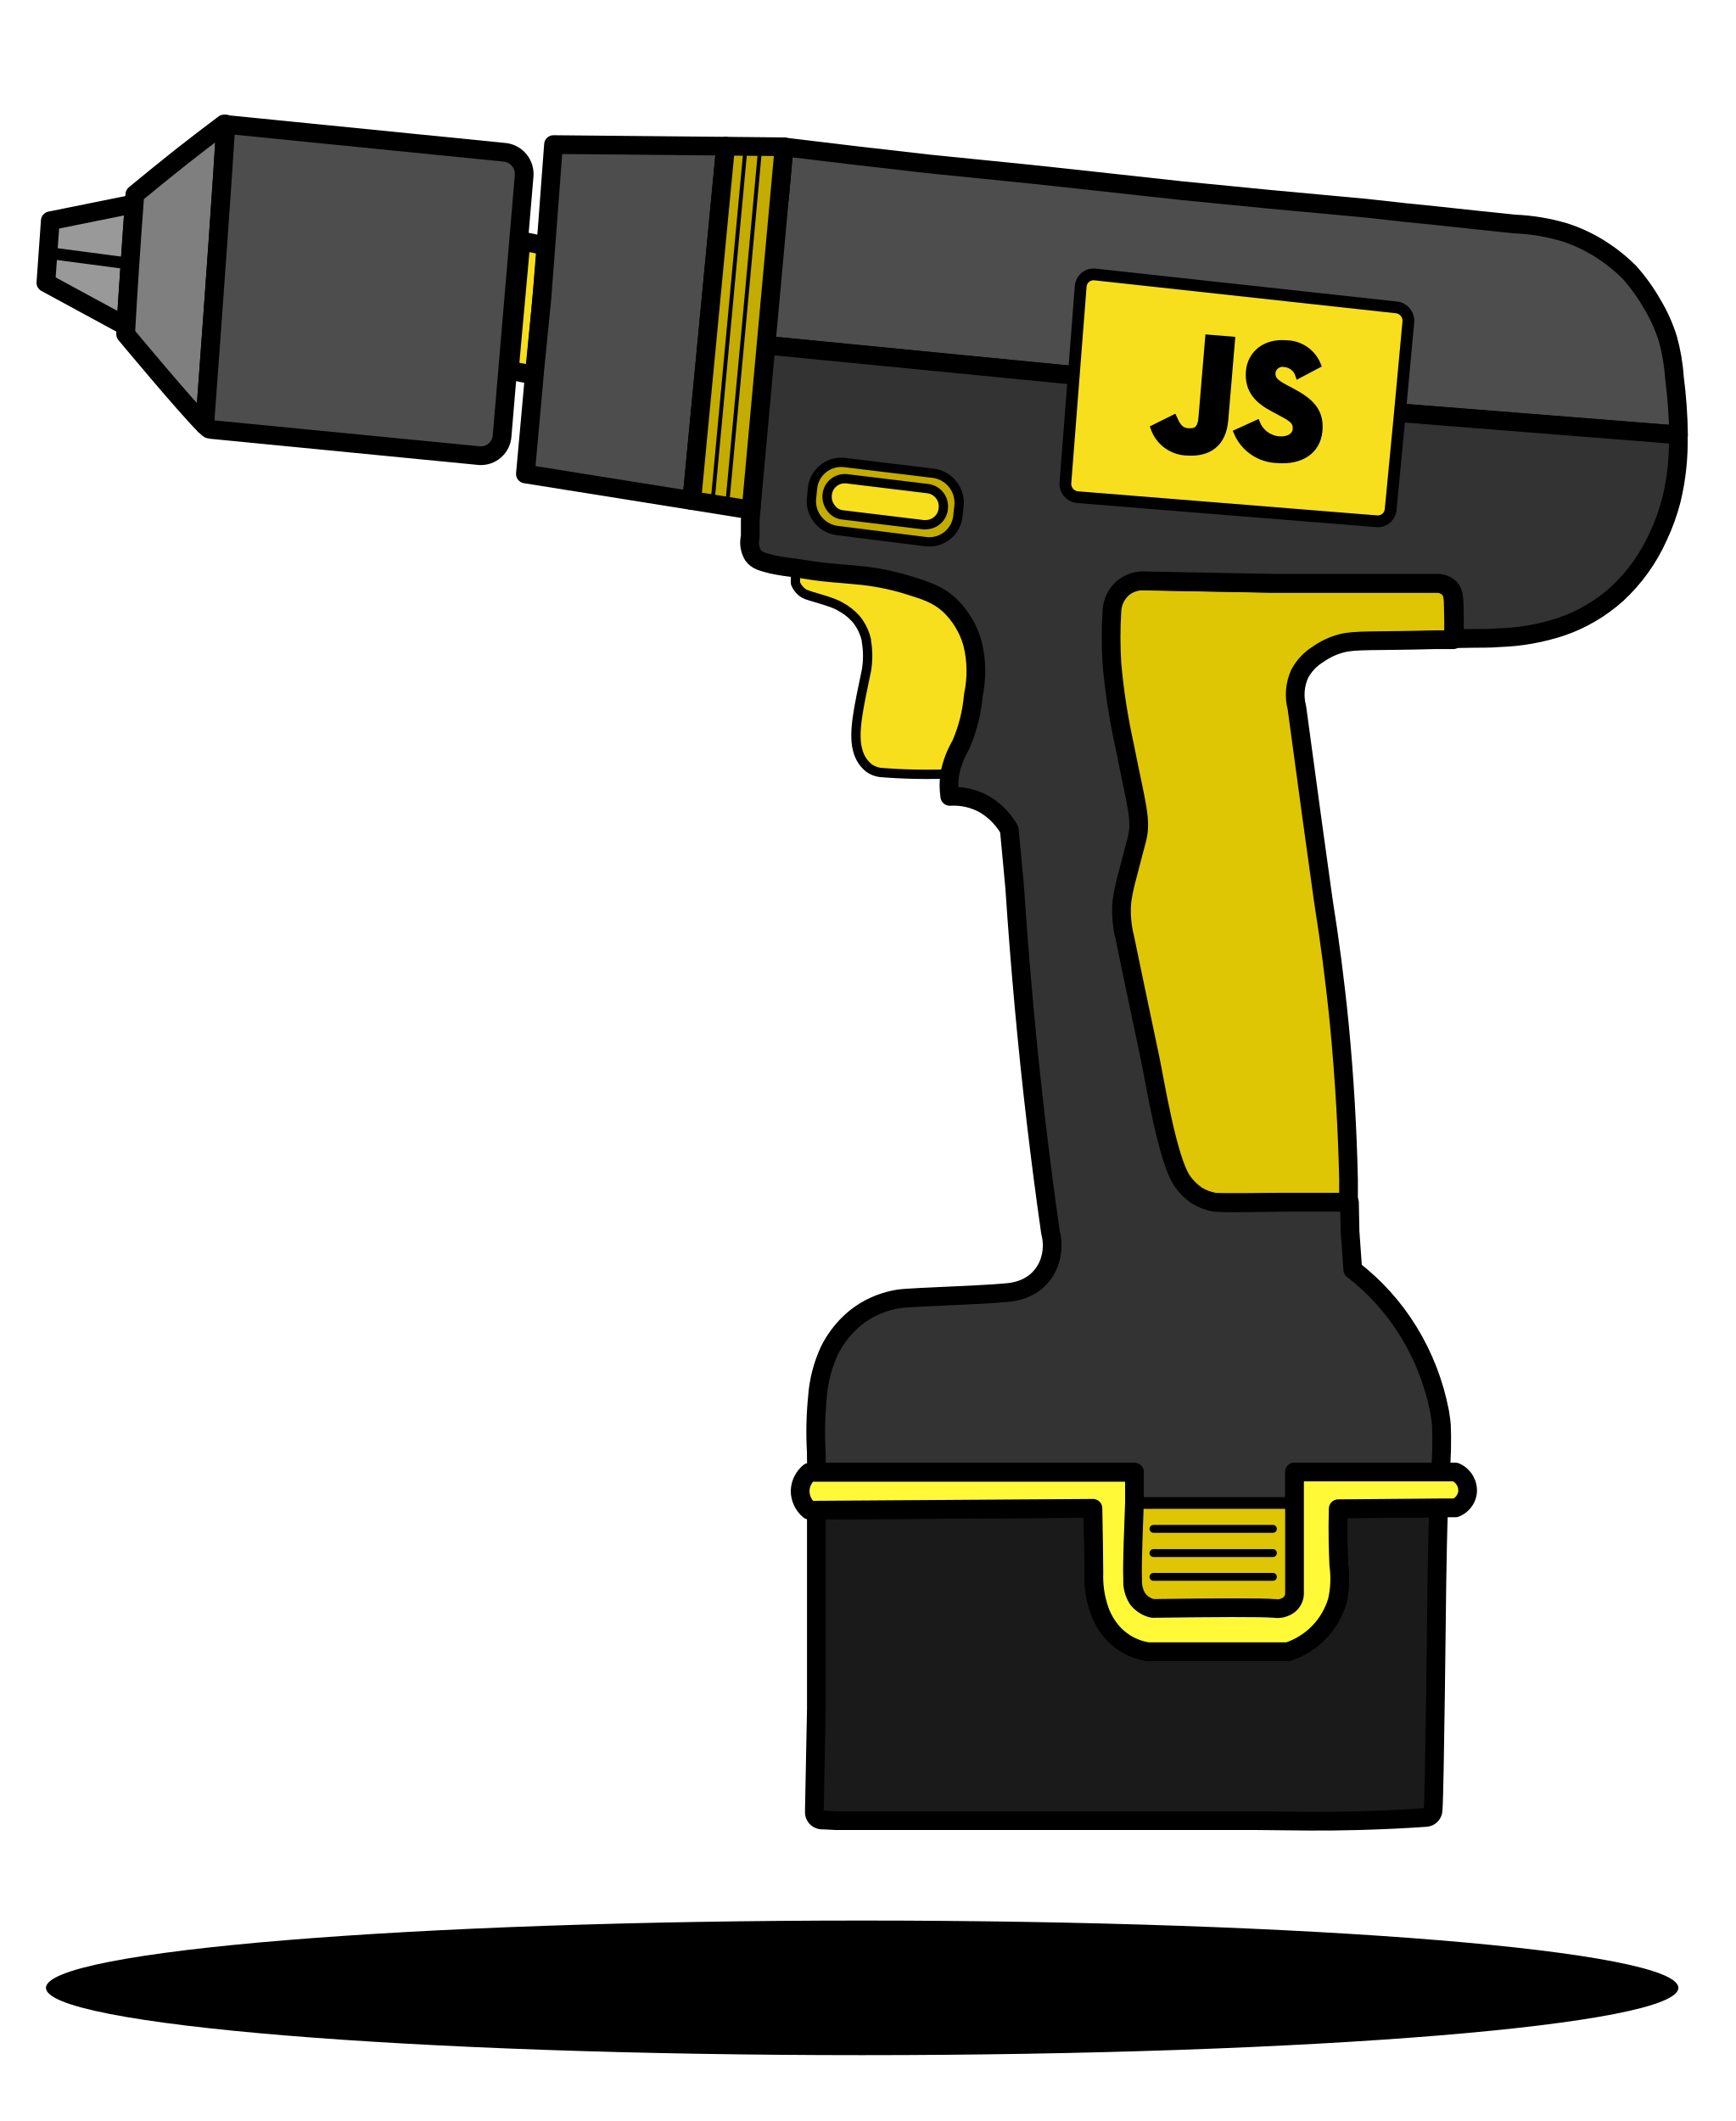
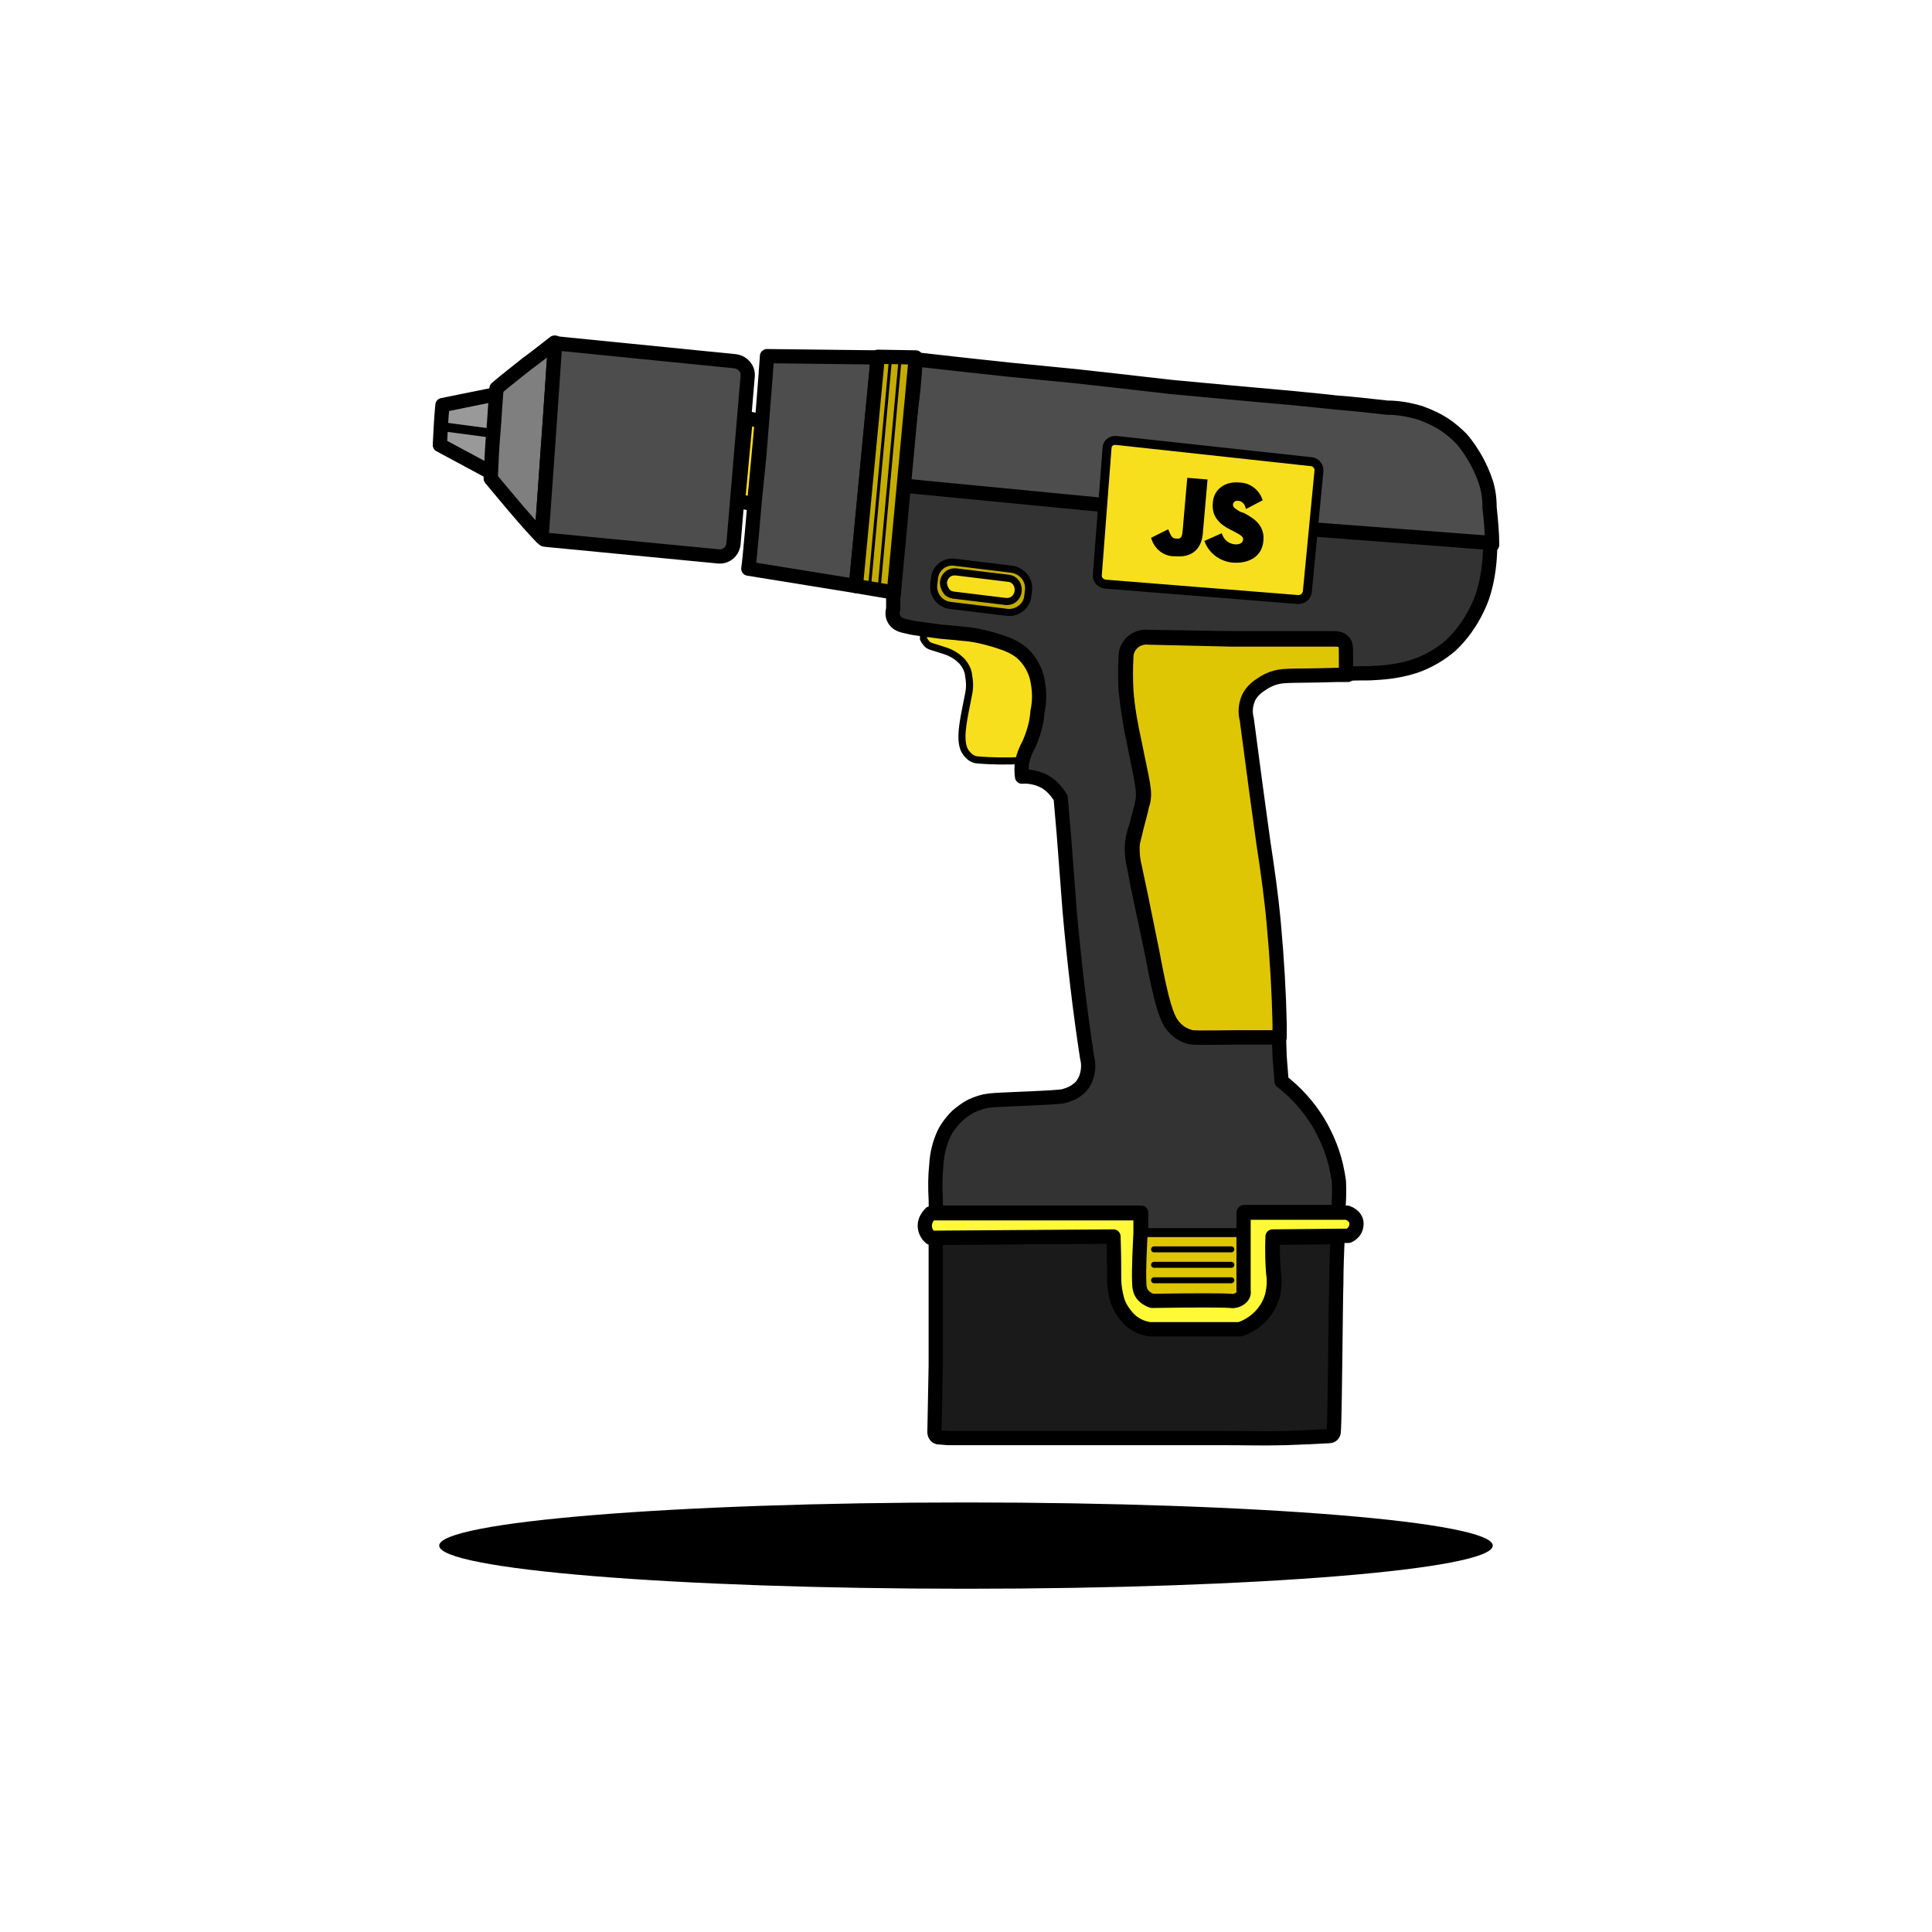
- <svg xmlns="http://www.w3.org/2000/svg" id="Layer_1" data-name="Layer 1" viewBox="0 0 204.96 250.56">
-   <defs>
-     <style>.cls-1,.cls-3,.cls-7{fill:#f7df1e;}.cls-1,.cls-10,.cls-11,.cls-12,.cls-13,.cls-14,.cls-15,.cls-16,.cls-17,.cls-2,.cls-3,.cls-4,.cls-5,.cls-6,.cls-7,.cls-8,.cls-9{stroke:#000;}.cls-1,.cls-10,.cls-11,.cls-12,.cls-13,.cls-14,.cls-15,.cls-16,.cls-2,.cls-3,.cls-4,.cls-5,.cls-6,.cls-7,.cls-9{stroke-linecap:round;stroke-linejoin:round;}.cls-1,.cls-10,.cls-11,.cls-13,.cls-2,.cls-4,.cls-5,.cls-6,.cls-9{stroke-width:2.21px;}.cls-2{fill:#999;}.cls-14,.cls-3{stroke-width:1.1px;}.cls-4,.cls-8{fill:#dec605;}.cls-5{fill:#4d4d4d;}.cls-6{fill:#333;}.cls-16,.cls-7,.cls-8{stroke-width:1.39px;}.cls-17,.cls-8{stroke-miterlimit:10;}.cls-9{fill:#1a1a1a;}.cls-10{fill:#fff938;}.cls-11,.cls-14{fill:#c4ac00;}.cls-12,.cls-15,.cls-16{fill:none;}.cls-12{stroke-width:0.46px;}.cls-13{fill:#7f7f7f;}.cls-15{stroke-width:0.93px;}.cls-17{stroke-width:0.75px;}</style>
-   </defs>
-   <path class="cls-1" d="M61.55,28.44l3,.64q-.69,7.62-1.39,15.25l-3-.58Z" />
-   <path class="cls-2" d="M5.94,26.08l9.91-2-1,14.44L5.42,33.4Q5.69,29.74,5.94,26.08Z" />
-   <path class="cls-3" d="M115,82.14a13.62,13.62,0,0,0-.11-6.19,10,10,0,0,0-2.7-4.47c-1.39-1.28-2.73-1.7-5-2.4a29.4,29.4,0,0,0-6-1.15c-1.63-.17-6.83-.77-7.23-.84V68.9a2.53,2.53,0,0,0,1,1.21c.55.34,3.25.89,4.3,1.55a6.66,6.66,0,0,1,1.86,1.46,6.1,6.1,0,0,1,1.22,2.49s0,.08,0,.14a10.25,10.25,0,0,1,0,3.47c-.87,4.24-1.7,7.58-.93,9.73a3.82,3.82,0,0,0,1.25,1.79,3,3,0,0,0,1.3.51,68.37,68.37,0,0,0,8.3.17A69.36,69.36,0,0,0,115,82.14Z" />
-   <path class="cls-4" d="M171.67,71.78c0-1.22-.09-1.82-.52-2.28a2.14,2.14,0,0,0-1.64-.58H150.26l-15-.28a3.77,3.77,0,0,0-2.71.83,3.84,3.84,0,0,0-1.32,2.73,50.76,50.76,0,0,0,0,6.23A76.38,76.38,0,0,0,132.71,88c1.42,7.24,2.08,8.91,1.44,11.25,0,.13-.5,1.83-1.08,4.12a24.16,24.16,0,0,0-.65,3,12.82,12.82,0,0,0,.33,4.36c.61,2.73,1.63,7.76,3,14.32.55,2.62,2,11.88,3.78,14.44a6.71,6.71,0,0,0,1.73,1.72,5.81,5.81,0,0,0,2.11.8c.83.14,8,0,8,0h7.92l0-2.71c-.13-5.68-.46-11.77-1.08-18.22-.51-5.18-1.16-10.1-1.9-14.72L155,96.92,153.19,83.6a6,6,0,0,1,.33-4,6.09,6.09,0,0,1,2.19-2.32A8.45,8.45,0,0,1,158.46,76c1.63-.43,3.78-.23,11.11-.43l2.1,0h0C171.72,74,171.7,72.75,171.67,71.78Z" />
-   <path class="cls-5" d="M197,40a18.68,18.68,0,0,0-1.79-4,22.43,22.43,0,0,0-2.75-3.84,19.37,19.37,0,0,0-3-2.46,18.72,18.72,0,0,0-4.59-2.24,24.35,24.35,0,0,0-6-1c-3.14-.31-6.27-.67-9.41-1-1.86-.18-4.63-.46-8.05-.86l-11.79-1.09-10.16-1-10.38-1.14-7.41-.8-12-1.21-8.71-1-8.32-1-.16,1.54-.38,4.19-.81,6.76-.65,7-.3,3.94,36.51,3.57,38.49,4.43,32.93,2.61a59.37,59.37,0,0,0-.49-6.87A22.33,22.33,0,0,0,197,40Z" />
-   <path class="cls-6" d="M165.32,48.76l-38.49-4.43L90.32,40.76l-.3,4-.75,7.62-.65,9.11V63.4a2.92,2.92,0,0,0,.32,2.18c.43.62,1.08.79,2.27,1.09a25.08,25.08,0,0,0,2.72.42l1.72.27c2.21.34,3.81.39,5.51.57a29.4,29.4,0,0,1,6,1.15c2.25.7,3.59,1.12,5,2.4a10,10,0,0,1,2.7,4.47,13.62,13.62,0,0,1,.11,6.19A18.42,18.42,0,0,1,113.49,88a11,11,0,0,0-1.3,3.44,8.83,8.83,0,0,0,0,2.64,7.43,7.43,0,0,1,4.21,1A8.16,8.16,0,0,1,119.22,98l.64,6.88q.45,6.81,1.09,13.87c.84,9.3,1.91,18.25,3.13,26.81a6,6,0,0,1-.24,3.84,5.45,5.45,0,0,1-1.54,2.06,5.83,5.83,0,0,1-2.52,1.12c-1.46.36-12.12.62-13.62.86a11.24,11.24,0,0,0-3.16,1,10.56,10.56,0,0,0-2.68,1.89A11.94,11.94,0,0,0,98,159.49a15.74,15.74,0,0,0-1.45,5.65,40.76,40.76,0,0,0-.13,6.34c0,.83,0,1.51.08,2v.43H134c0,.74,0,1.88,0,3.28,0,.11,0,.26,0,.38-.05,2.19-.29,7-.2,9a3.82,3.82,0,0,0,.59,2.29,3.1,3.1,0,0,0,1.77,1.13c7.51-.09,12.86-.13,14.38,0a2.24,2.24,0,0,0,1.74-.44,1.73,1.73,0,0,0,.64-1.39V173.89h17.22a44,44,0,0,0,.12-5.6c0-.08-.08-.75-.2-1.46a28.31,28.31,0,0,0-3.68-9.52,27.23,27.23,0,0,0-6.59-7.33l-.32-4.47-.07-3.48h-7.92s-7.22.14-8,0a5.81,5.81,0,0,1-2.11-.8,6.71,6.71,0,0,1-1.73-1.72c-1.75-2.56-3.23-11.82-3.78-14.44-1.4-6.56-2.42-11.59-3-14.32a12.82,12.82,0,0,1-.33-4.36,24.16,24.16,0,0,1,.65-3c.58-2.29,1.05-4,1.08-4.12.64-2.34,0-4-1.44-11.25a76.38,76.38,0,0,1-1.48-9.61,50.76,50.76,0,0,1,0-6.23,3.84,3.84,0,0,1,1.32-2.73,3.77,3.77,0,0,1,2.71-.83l15,.28h19.25a2.14,2.14,0,0,1,1.64.58c.43.46.49,1.06.52,2.28,0,1,.05,2.22,0,3.69h0c4-.08,3.77,0,5.36-.12A25.85,25.85,0,0,0,184.52,74,19.17,19.17,0,0,0,191,70.17a20.89,20.89,0,0,0,4.86-6.77,24.48,24.48,0,0,0,1.57-4.35,29.46,29.46,0,0,0,.81-7.68Z" />
-   <path class="cls-7" d="M162.63,61.58l-35.39-2.85A1.58,1.58,0,0,1,125.85,57l1.8-23.12a1.53,1.53,0,0,1,1.66-1.46L165,36.32a1.59,1.59,0,0,1,1.35,1.76q-1,11-2.08,22.06A1.53,1.53,0,0,1,162.63,61.58Z" />
-   <path class="cls-8" d="M133.77,186.51a3.82,3.82,0,0,0,.59,2.29,3.1,3.1,0,0,0,1.77,1.13c7.51-.09,12.86-.13,14.38,0a2.24,2.24,0,0,0,1.74-.44,1.73,1.73,0,0,0,.64-1.39V177.55H134C133.92,179.74,133.68,184.53,133.77,186.51Z" />
-   <path class="cls-9" d="M158.15,184.91a12,12,0,0,1-.18,4.22,9,9,0,0,1-5.84,6H135.59a7.17,7.17,0,0,1-4-2.07,8.1,8.1,0,0,1-1.84-3.2,11.78,11.78,0,0,1-.54-4c0-2-.05-4.4-.11-7.68l-32.67.22v23.48L96.19,214a.92.92,0,0,0,.83,1c.56,0,1.14.07,1.74.08.87,0,1.71,0,2.51,0h30.92c5.41,0,10.81,0,16.22,0,5.05.05,7.65.12,12.11,0,3.23-.09,6-.24,7.93-.38a.9.9,0,0,0,.83-.87c.19-2.48.41-24.73.45-27.14.05-2.88.09-5.49.2-8.54l-11.85.1C158,181.08,158.07,183.35,158.15,184.91Z" />
-   <path class="cls-10" d="M173.34,176.37a2.27,2.27,0,0,1-1.42,1.76h-2l-11.85.1c-.08,2.84,0,5.11.07,6.67a11.73,11.73,0,0,1-.18,4.22,9,9,0,0,1-5.84,6H135.59a7.1,7.1,0,0,1-4-2.07,8.1,8.1,0,0,1-1.84-3.2,12.09,12.09,0,0,1-.54-4c0-2-.05-4.39-.11-7.67l-32.67.22h-.85a3,3,0,0,1-1.07-2.28,3,3,0,0,1,1.07-2.19H134c0,.74,0,1.87,0,3.28v.38c-.06,2.19-.3,7-.21,9a3.83,3.83,0,0,0,.59,2.29,3.1,3.1,0,0,0,1.77,1.13c7.52-.1,12.85-.13,14.38,0a2.29,2.29,0,0,0,1.74-.44,1.73,1.73,0,0,0,.64-1.39V173.89h19A2.38,2.38,0,0,1,173.34,176.37Z" />
-   <path class="cls-5" d="M65.38,17.08C65.24,19.2,64,35.33,64,35.33l-.81,8.13s-1,11.22-1.13,12.53l19.65,3.14,4-41.86Z" />
-   <path class="cls-11" d="M92.62,17.34l-6.91-.07-4,41.86,7,1.12Z" />
-   <path class="cls-12" d="M84.15,59.52l3.93-42.23" />
-   <path class="cls-12" d="M85.88,59.8q2-21.3,3.94-42.6" />
-   <path class="cls-13" d="M26.48,14.64c-1.66,1.24-3.35,2.54-5.05,3.87-1.89,1.5-3.73,3-5.5,4.46-.2,2.7-.4,5.43-.58,8.18s-.36,5.57-.51,8.32c0,0,7.13,8.58,9.34,10.76Q26,25.56,26.65,14.65Z" />
-   <path class="cls-5" d="M59.69,18l-33-3.3Q26,25.56,24.18,50.23c.31.31.53.49.61.49l31.85,3.11a2.51,2.51,0,0,0,2.67-2.37l2.6-30.67A2.58,2.58,0,0,0,59.69,18Z" />
-   <path class="cls-14" d="M109.46,64,98.8,62.66a3.5,3.5,0,0,1-2.93-3.92l.1-1a3.4,3.4,0,0,1,3.7-3.11l10.66,1.29a3.52,3.52,0,0,1,2.94,3.92l-.11,1A3.4,3.4,0,0,1,109.46,64Z" />
-   <path class="cls-3" d="M109.2,62l-9.72-1.18A1.93,1.93,0,0,1,98.14,60a2.19,2.19,0,0,1-.43-1.57,2.08,2.08,0,0,1,2-1.88h.23l9.71,1.18a2.11,2.11,0,0,1,1.77,2.36,2.08,2.08,0,0,1-2,1.89Z" />
-   <line class="cls-15" x1="136.25" y1="180.61" x2="150.36" y2="180.61" />
-   <line class="cls-15" x1="136.25" y1="183.47" x2="150.36" y2="183.47" />
-   <line class="cls-15" x1="136.25" y1="186.28" x2="150.36" y2="186.28" />
-   <path class="cls-16" d="M5.58,29.86l9.77,1.29" />
-   <path class="cls-17" d="M136.28,50.56l2.37-1.18c.37.81.71,1.5,1.66,1.58s1.52-.23,1.63-1.62l.79-9.43,2.78.23-.8,9.47c-.24,2.87-2,4-4.49,3.83A4.29,4.29,0,0,1,136.28,50.56Z" />
-   <path class="cls-17" d="M146.1,51.08,148.47,50a3.06,3.06,0,0,0,2.6,1.92c1.15.09,1.93-.42,2-1.21.08-1-.64-1.35-1.86-2l-.67-.36c-1.93-1-3.17-2.2-3-4.46.17-2.08,1.89-3.53,4.37-3.32a4.07,4.07,0,0,1,3.75,2.55l-2.27,1.2a1.91,1.91,0,0,0-1.69-1.34A1.21,1.21,0,0,0,150.29,44c-.07.83.41,1.21,1.56,1.83l.67.35c2.27,1.21,3.51,2.35,3.32,4.67-.21,2.5-2.28,3.7-4.92,3.48A5.35,5.35,0,0,1,146.1,51.08Z" />
-   <ellipse cx="101.84" cy="234.83" rx="96.41" ry="7.95" />
+ <svg xmlns="http://www.w3.org/2000/svg" version="1.1" id="Layer_1" x="0px" y="0px" viewBox="0 0 300 300" style="enable-background:new 0 0 300 300;" xml:space="preserve">
+   <style type="text/css">
+ 	.st0{fill:#F7DF1E;stroke:#000000;stroke-width:2.21;stroke-linecap:round;stroke-linejoin:round;}
+ 	.st1{fill:#999999;stroke:#000000;stroke-width:2.21;stroke-linecap:round;stroke-linejoin:round;}
+ 	.st2{fill:#F7DF1E;stroke:#000000;stroke-width:1.1;stroke-linecap:round;stroke-linejoin:round;}
+ 	.st3{fill:#DEC605;stroke:#000000;stroke-width:2.21;stroke-linecap:round;stroke-linejoin:round;}
+ 	.st4{fill:#4D4D4D;stroke:#000000;stroke-width:2.21;stroke-linecap:round;stroke-linejoin:round;}
+ 	.st5{fill:#333333;stroke:#000000;stroke-width:2.21;stroke-linecap:round;stroke-linejoin:round;}
+ 	.st6{fill:#F7DF1E;stroke:#000000;stroke-width:1.39;stroke-linecap:round;stroke-linejoin:round;}
+ 	.st7{fill:#DEC605;stroke:#000000;stroke-width:1.39;stroke-miterlimit:10;}
+ 	.st8{fill:#1A1A1A;stroke:#000000;stroke-width:2.21;stroke-linecap:round;stroke-linejoin:round;}
+ 	.st9{fill:#FFF938;stroke:#000000;stroke-width:2.21;stroke-linecap:round;stroke-linejoin:round;}
+ 	.st10{fill:#C4AC00;stroke:#000000;stroke-width:2.21;stroke-linecap:round;stroke-linejoin:round;}
+ 	.st11{fill:none;stroke:#000000;stroke-width:0.46;stroke-linecap:round;stroke-linejoin:round;}
+ 	.st12{fill:#7F7F7F;stroke:#000000;stroke-width:2.21;stroke-linecap:round;stroke-linejoin:round;}
+ 	.st13{fill:#C4AC00;stroke:#000000;stroke-width:1.1;stroke-linecap:round;stroke-linejoin:round;}
+ 	.st14{fill:none;stroke:#000000;stroke-width:0.93;stroke-linecap:round;stroke-linejoin:round;}
+ 	.st15{fill:none;stroke:#000000;stroke-width:1.39;stroke-linecap:round;stroke-linejoin:round;}
+ 	.st16{stroke:#000000;stroke-width:0.75;stroke-miterlimit:10;}
+ </style>
+   <g>
+     <path class="st0" d="M115.8,64.9l2.5,0.5c-0.4,4.3-0.8,8.6-1.2,12.9l-2.5-0.5L115.8,64.9z" />
+     <path class="st1" d="M68.7,62.9l8.4-1.7l-0.8,12.2l-8-4.3C68.4,67.1,68.5,65,68.7,62.9z" />
+     <path class="st2" d="M161.2,110.5c0.4-1.7,0.3-3.5-0.1-5.3c-0.4-1.4-1.2-2.8-2.3-3.8c-1.2-1.1-2.3-1.4-4.2-2   c-1.7-0.5-3.4-0.8-5.1-1c-1.4-0.1-5.8-0.7-6.1-0.7v1.5c0.2,0.4,0.5,0.8,0.8,1c0.5,0.3,2.8,0.8,3.6,1.3c0.6,0.3,1.1,0.7,1.6,1.2   c0.5,0.6,0.9,1.3,1,2.1c0,0,0,0.1,0,0.1c0.2,1,0.2,2,0,2.9c-0.7,3.6-1.4,6.4-0.8,8.3c0.2,0.6,0.6,1.1,1.1,1.5   c0.3,0.2,0.7,0.4,1.1,0.4c2.3,0.2,4.7,0.2,7,0.1C159.8,115.8,160.6,113.2,161.2,110.5z" />
+     <path class="st3" d="M209.2,101.7c0-1-0.1-1.5-0.4-1.9c-0.4-0.4-0.9-0.5-1.4-0.5h-16.3L178.3,99c-0.8-0.1-1.7,0.2-2.3,0.7   c-0.7,0.6-1.1,1.4-1.1,2.3c-0.1,1.8-0.1,3.5,0,5.3c0.2,2.7,0.7,5.4,1.3,8.1c1.2,6.1,1.8,7.6,1.2,9.5c0,0.1-0.4,1.6-0.9,3.5   c-0.2,0.8-0.4,1.7-0.6,2.5c-0.1,1.2,0,2.5,0.3,3.7c0.5,2.3,1.4,6.6,2.5,12.1c0.5,2.2,1.7,10.1,3.2,12.2c0.4,0.6,0.9,1.1,1.5,1.5   c0.5,0.3,1.2,0.6,1.8,0.7c0.7,0.1,6.8,0,6.8,0h6.7V159c-0.1-4.8-0.4-10-0.9-15.5c-0.4-4.4-1-8.6-1.6-12.5l-1.1-8l-1.5-11.3   c-0.3-1.1-0.2-2.3,0.3-3.4c0.4-0.8,1.1-1.5,1.9-2c0.7-0.5,1.5-0.9,2.3-1.1c1.4-0.4,3.2-0.2,9.4-0.4h1.8l0,0   C209.3,103.6,209.3,102.5,209.2,101.7z" />
+     <path class="st4" d="M230.7,74.8c-0.4-1.2-0.9-2.3-1.5-3.4c-0.7-1.2-1.4-2.3-2.3-3.3c-0.8-0.8-1.6-1.5-2.5-2.1   c-1.2-0.8-2.5-1.4-3.9-1.9c-1.7-0.5-3.4-0.8-5.1-0.8c-2.7-0.3-5.3-0.6-8-0.8c-1.6-0.2-3.9-0.4-6.8-0.7l-10-0.9l-8.6-0.8l-8.8-1   l-6.3-0.7l-10.2-1l-7.4-0.8l-7.1-0.8l-0.1,1.3l-0.3,3.6l-0.7,5.7l-0.6,5.9l-0.3,3.3l31,3l32.6,3.8l27.9,2.2c0-1.9-0.2-3.9-0.4-5.8   C231.3,77.3,231.1,76,230.7,74.8z" />
+     <path class="st5" d="M203.8,82.2l-32.6-3.8l-31-3l-0.3,3.4l-0.6,6.5l-0.6,7.7v1.6c-0.2,0.6-0.1,1.3,0.3,1.8   c0.4,0.5,0.9,0.7,1.9,0.9c0.8,0.2,1.5,0.3,2.3,0.4l1.5,0.2c1.9,0.3,3.2,0.3,4.7,0.5c1.7,0.1,3.4,0.5,5.1,1c1.9,0.6,3,1,4.2,2   c1.1,1,1.9,2.3,2.3,3.8c0.4,1.7,0.5,3.5,0.1,5.3c-0.1,1.7-0.6,3.4-1.3,5c-0.5,0.9-0.9,1.9-1.1,2.9c-0.1,0.7-0.1,1.5,0,2.2   c1.2-0.1,2.5,0.2,3.6,0.8c1,0.6,1.8,1.5,2.4,2.5l0.5,5.8c0.3,3.9,0.6,7.8,0.9,11.8c0.7,7.9,1.6,15.5,2.7,22.7   c0.3,1.1,0.2,2.2-0.2,3.3c-0.3,0.7-0.7,1.3-1.3,1.7c-0.6,0.5-1.4,0.8-2.1,1c-1.2,0.3-10.3,0.5-11.6,0.7c-0.9,0.1-1.8,0.4-2.7,0.8   c-0.8,0.4-1.6,1-2.3,1.6c-0.8,0.8-1.5,1.7-2,2.7c-0.7,1.5-1.1,3.1-1.2,4.8c-0.2,1.8-0.2,3.6-0.1,5.4c0,0.7,0,1.3,0.1,1.7v0.4h31.8   c0,0.6,0,1.6,0,2.8c0,0.1,0,0.2,0,0.3c0,1.9-0.2,5.9-0.2,7.6c0,0.7,0.1,1.4,0.5,1.9c0.4,0.5,0.9,0.8,1.5,1c6.4-0.1,10.9-0.1,12.2,0   c0.5,0.1,1.1,0,1.5-0.4c0.4-0.3,0.6-0.7,0.5-1.2v-12.1h14.6c0.1-1.6,0.2-3.2,0.1-4.8c0-0.1-0.1-0.6-0.2-1.2   c-0.5-2.9-1.6-5.6-3.1-8.1c-1.5-2.4-3.4-4.5-5.6-6.2l-0.3-3.8l-0.1-3h-6.7c0,0-6.1,0.1-6.8,0c-0.6-0.1-1.2-0.3-1.8-0.7   c-0.6-0.4-1.1-0.9-1.5-1.5c-1.5-2.2-2.7-10-3.2-12.2c-1.2-5.6-2.1-9.8-2.5-12.1c-0.3-1.2-0.4-2.5-0.3-3.7c0.1-0.9,0.3-1.7,0.6-2.5   c0.5-1.9,0.9-3.4,0.9-3.5c0.5-2,0-3.4-1.2-9.5c-0.6-2.7-1-5.4-1.3-8.2c-0.1-1.8-0.1-3.5,0-5.3c0-0.9,0.4-1.7,1.1-2.3   c0.6-0.5,1.5-0.8,2.3-0.7l12.7,0.2h16.3c0.5,0,1,0.1,1.4,0.5c0.4,0.4,0.4,0.9,0.4,1.9c0,0.8,0,1.9,0,3.1l0,0c3.4-0.1,3.2,0,4.5-0.1   c2.1-0.1,4.2-0.4,6.3-1.1c2-0.7,3.9-1.8,5.5-3.2c1.7-1.6,3.1-3.6,4.1-5.7c0.6-1.2,1-2.4,1.3-3.7c0.5-2.1,0.7-4.3,0.7-6.5   L203.8,82.2z" />
+     <path class="st6" d="M201.6,93.1l-30-2.4c-0.7-0.1-1.3-0.7-1.2-1.5l1.5-19.6c0-0.7,0.6-1.3,1.4-1.2c0,0,0,0,0.1,0l30.3,3.3   c0.7,0.1,1.2,0.8,1.1,1.5c-0.6,6.2-1.2,12.5-1.8,18.7C202.9,92.6,202.3,93.1,201.6,93.1C201.6,93.1,201.6,93.1,201.6,93.1z" />
+     <path class="st7" d="M177.1,199c0,0.7,0.1,1.4,0.5,1.9c0.4,0.5,0.9,0.8,1.5,1c6.4-0.1,10.9-0.1,12.2,0c0.5,0.1,1.1,0,1.5-0.4   c0.4-0.3,0.6-0.7,0.5-1.2v-8.9h-16C177.2,193.3,177,197.3,177.1,199z" />
+     <path class="st8" d="M197.8,197.7c0.2,1.2,0.1,2.4-0.2,3.6c-0.7,2.4-2.6,4.3-5,5.1h-14c-1.3-0.2-2.5-0.8-3.4-1.8   c-0.7-0.8-1.3-1.7-1.6-2.7c-0.3-1.1-0.5-2.2-0.5-3.4c0-1.7,0-3.7-0.1-6.5l-27.7,0.2v19.9l-0.2,10.3c0,0.4,0.3,0.8,0.7,0.8   c0.5,0,1,0.1,1.5,0.1c0.7,0,1.5,0,2.1,0h26.2c4.6,0,9.2,0,13.8,0c4.3,0,6.5,0.1,10.3,0c2.7-0.1,5.1-0.2,6.7-0.3   c0.4,0,0.7-0.3,0.7-0.7c0.2-2.1,0.3-21,0.4-23c0-2.4,0.1-4.7,0.2-7.2l-10.1,0.1C197.6,194.4,197.7,196.3,197.8,197.7z" />
+     <path class="st9" d="M210.6,190.4c-0.1,0.7-0.6,1.2-1.2,1.5h-1.7l-10.1,0.1c-0.1,2.4,0,4.3,0.1,5.7c0.2,1.2,0.1,2.4-0.2,3.6   c-0.7,2.4-2.6,4.3-5,5.1h-14c-1.3-0.2-2.5-0.8-3.4-1.8c-0.7-0.8-1.3-1.7-1.6-2.7c-0.3-1.1-0.5-2.2-0.5-3.4c0-1.7,0-3.7-0.1-6.5   l-27.7,0.2h-0.7c-0.6-0.5-0.9-1.2-0.9-1.9c0-0.7,0.4-1.4,0.9-1.9h32.6c0,0.6,0,1.6,0,2.8v0.3c-0.1,1.9-0.3,5.9-0.2,7.6   c0,0.7,0.1,1.4,0.5,1.9c0.4,0.5,0.9,0.8,1.5,1c6.4-0.1,10.9-0.1,12.2,0c0.5,0.1,1.1-0.1,1.5-0.4c0.4-0.3,0.6-0.7,0.5-1.2v-12.1   h16.1C210.3,188.7,210.8,189.5,210.6,190.4z" />
+     <path class="st4" d="M119.1,55.3c-0.1,1.8-1.2,15.5-1.2,15.5l-0.7,6.9c0,0-0.8,9.5-1,10.6l16.7,2.7l3.4-35.5L119.1,55.3z" />
+     <path class="st10" d="M142.2,55.5l-5.9-0.1L132.9,91l5.9,1L142.2,55.5z" />
+     <path class="st11" d="M135,91.3l3.3-35.8" />
+     <path class="st11" d="M136.5,91.5c1.1-12,2.2-24.1,3.3-36.1" />
+     <path class="st12" d="M86.1,53.2c-1.4,1.1-2.8,2.2-4.3,3.3c-1.6,1.3-3.2,2.5-4.7,3.8c-0.2,2.3-0.3,4.6-0.5,6.9s-0.3,4.7-0.4,7.1   c0,0,6,7.3,7.9,9.1c1-14,1.7-24,2.1-30.2L86.1,53.2z" />
+     <path class="st4" d="M114.2,56.1l-28-2.8c-0.4,6.1-1.1,16.2-2.1,30.1c0.3,0.3,0.4,0.4,0.5,0.4l27,2.6c1.2,0.1,2.2-0.8,2.3-2   c0,0,0,0,0,0l2.2-26C116.2,57.3,115.4,56.3,114.2,56.1z" />
+     <path class="st13" d="M156.5,95.1l-9-1.1c-1.6-0.2-2.7-1.7-2.5-3.3l0.1-0.8c0.1-1.6,1.5-2.8,3.1-2.6c0,0,0,0,0,0l9,1.1   c1.6,0.3,2.7,1.7,2.5,3.3l-0.1,0.8C159.5,94,158.1,95.2,156.5,95.1C156.5,95.1,156.5,95.1,156.5,95.1z" />
+     <path class="st2" d="M156.2,93.4l-8.2-1c-0.5-0.1-0.9-0.3-1.1-0.7c-0.3-0.4-0.4-0.9-0.4-1.3c0.1-0.9,0.8-1.6,1.7-1.6h0.2l8.2,1   c1,0.1,1.6,1,1.5,2c-0.1,0.9-0.8,1.6-1.7,1.6L156.2,93.4z" />
+     <line class="st14" x1="179.2" y1="194" x2="191.2" y2="194" />
+     <line class="st14" x1="179.2" y1="196.4" x2="191.2" y2="196.4" />
+     <line class="st14" x1="179.2" y1="198.8" x2="191.2" y2="198.8" />
+     <path class="st15" d="M68.3,66.2l8.3,1.1" />
+     <path class="st16" d="M179.2,83.7l2-1c0.3,0.7,0.6,1.3,1.4,1.3c0.8,0.1,1.3-0.2,1.4-1.4l0.7-8l2.4,0.2l-0.7,8   c-0.2,2.4-1.7,3.4-3.8,3.2C181,86.1,179.7,85.1,179.2,83.7z" />
+     <path class="st16" d="M187.5,84.2l2-0.9c0.4,0.9,1.2,1.5,2.2,1.6c1,0.1,1.6-0.4,1.7-1c0.1-0.8-0.5-1.1-1.6-1.7l-0.6-0.3   c-1.6-0.8-2.7-1.9-2.5-3.8c0.1-1.8,1.6-3,3.7-2.8c1.4,0,2.7,0.9,3.2,2.2l-1.9,1c-0.2-0.6-0.8-1.1-1.4-1.1c-0.6-0.1-1.1,0.3-1.2,0.8   c0,0,0,0,0,0c-0.1,0.7,0.3,1,1.3,1.6L193,80c1.9,1,3,2,2.8,4c-0.2,2.1-1.9,3.1-4.2,3C189.8,86.9,188.2,85.8,187.5,84.2z" />
+     <ellipse cx="150" cy="240" rx="81.8" ry="6.7" />
+   </g>
</svg>
